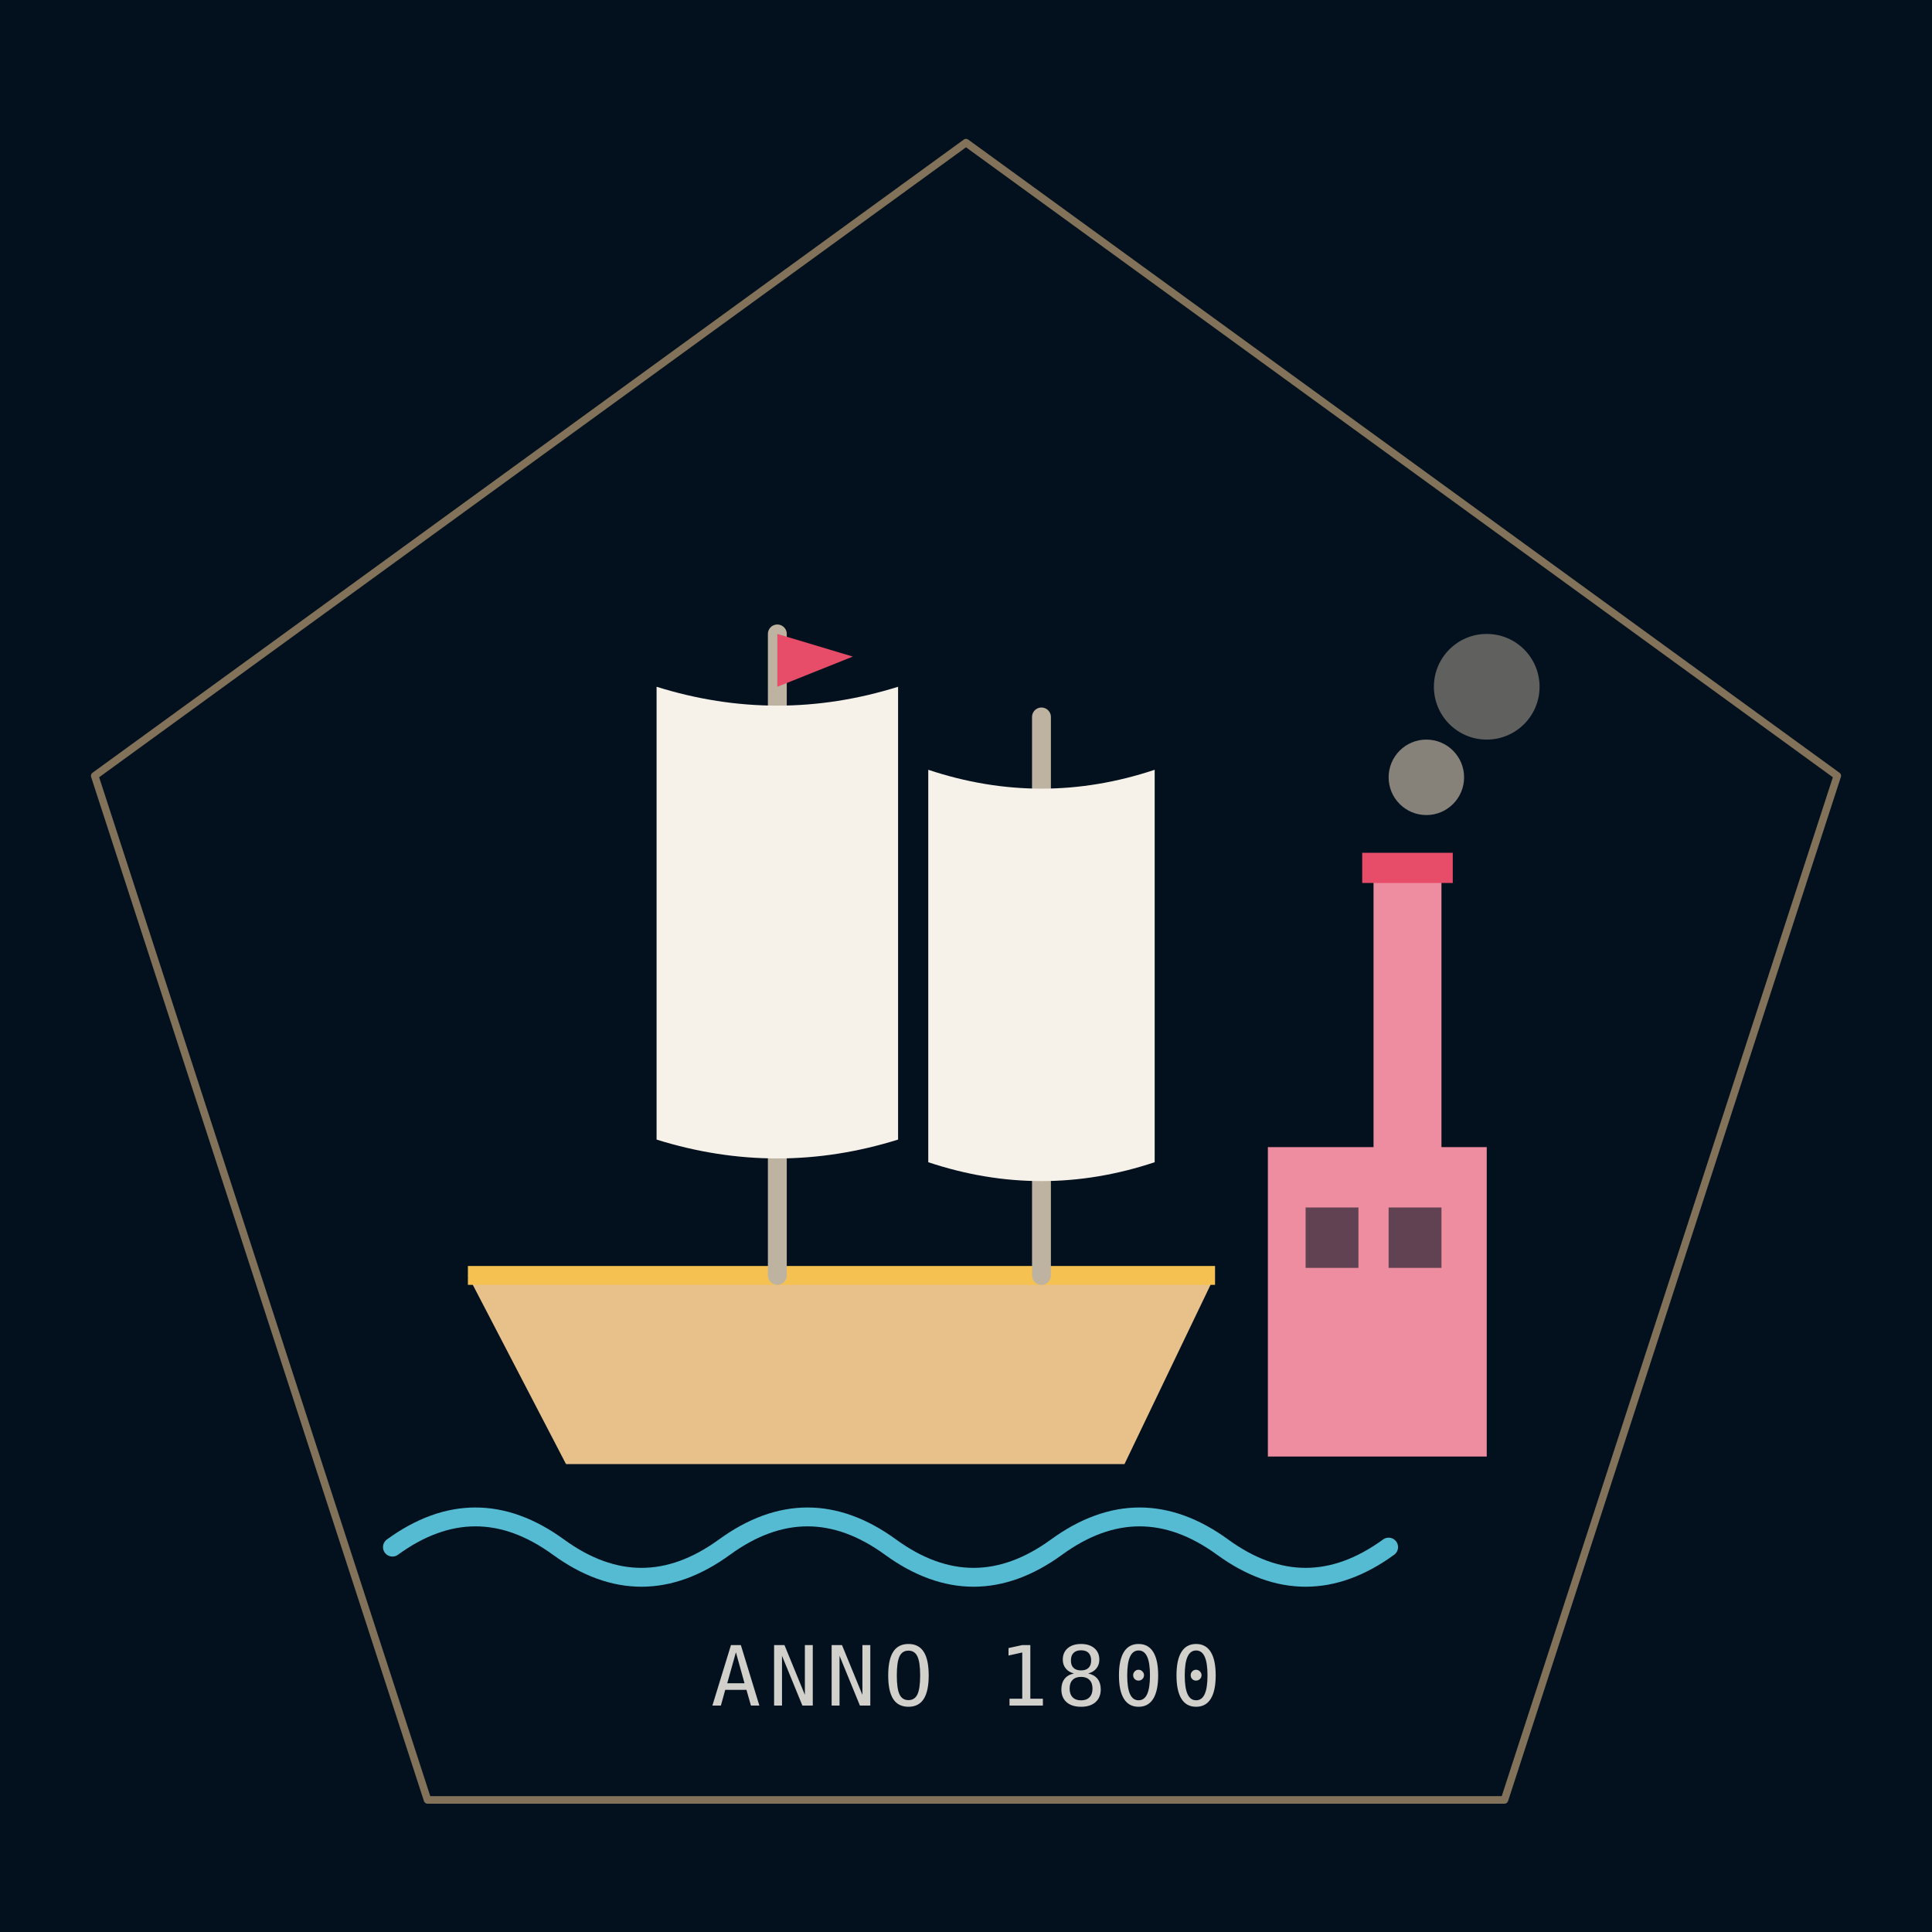
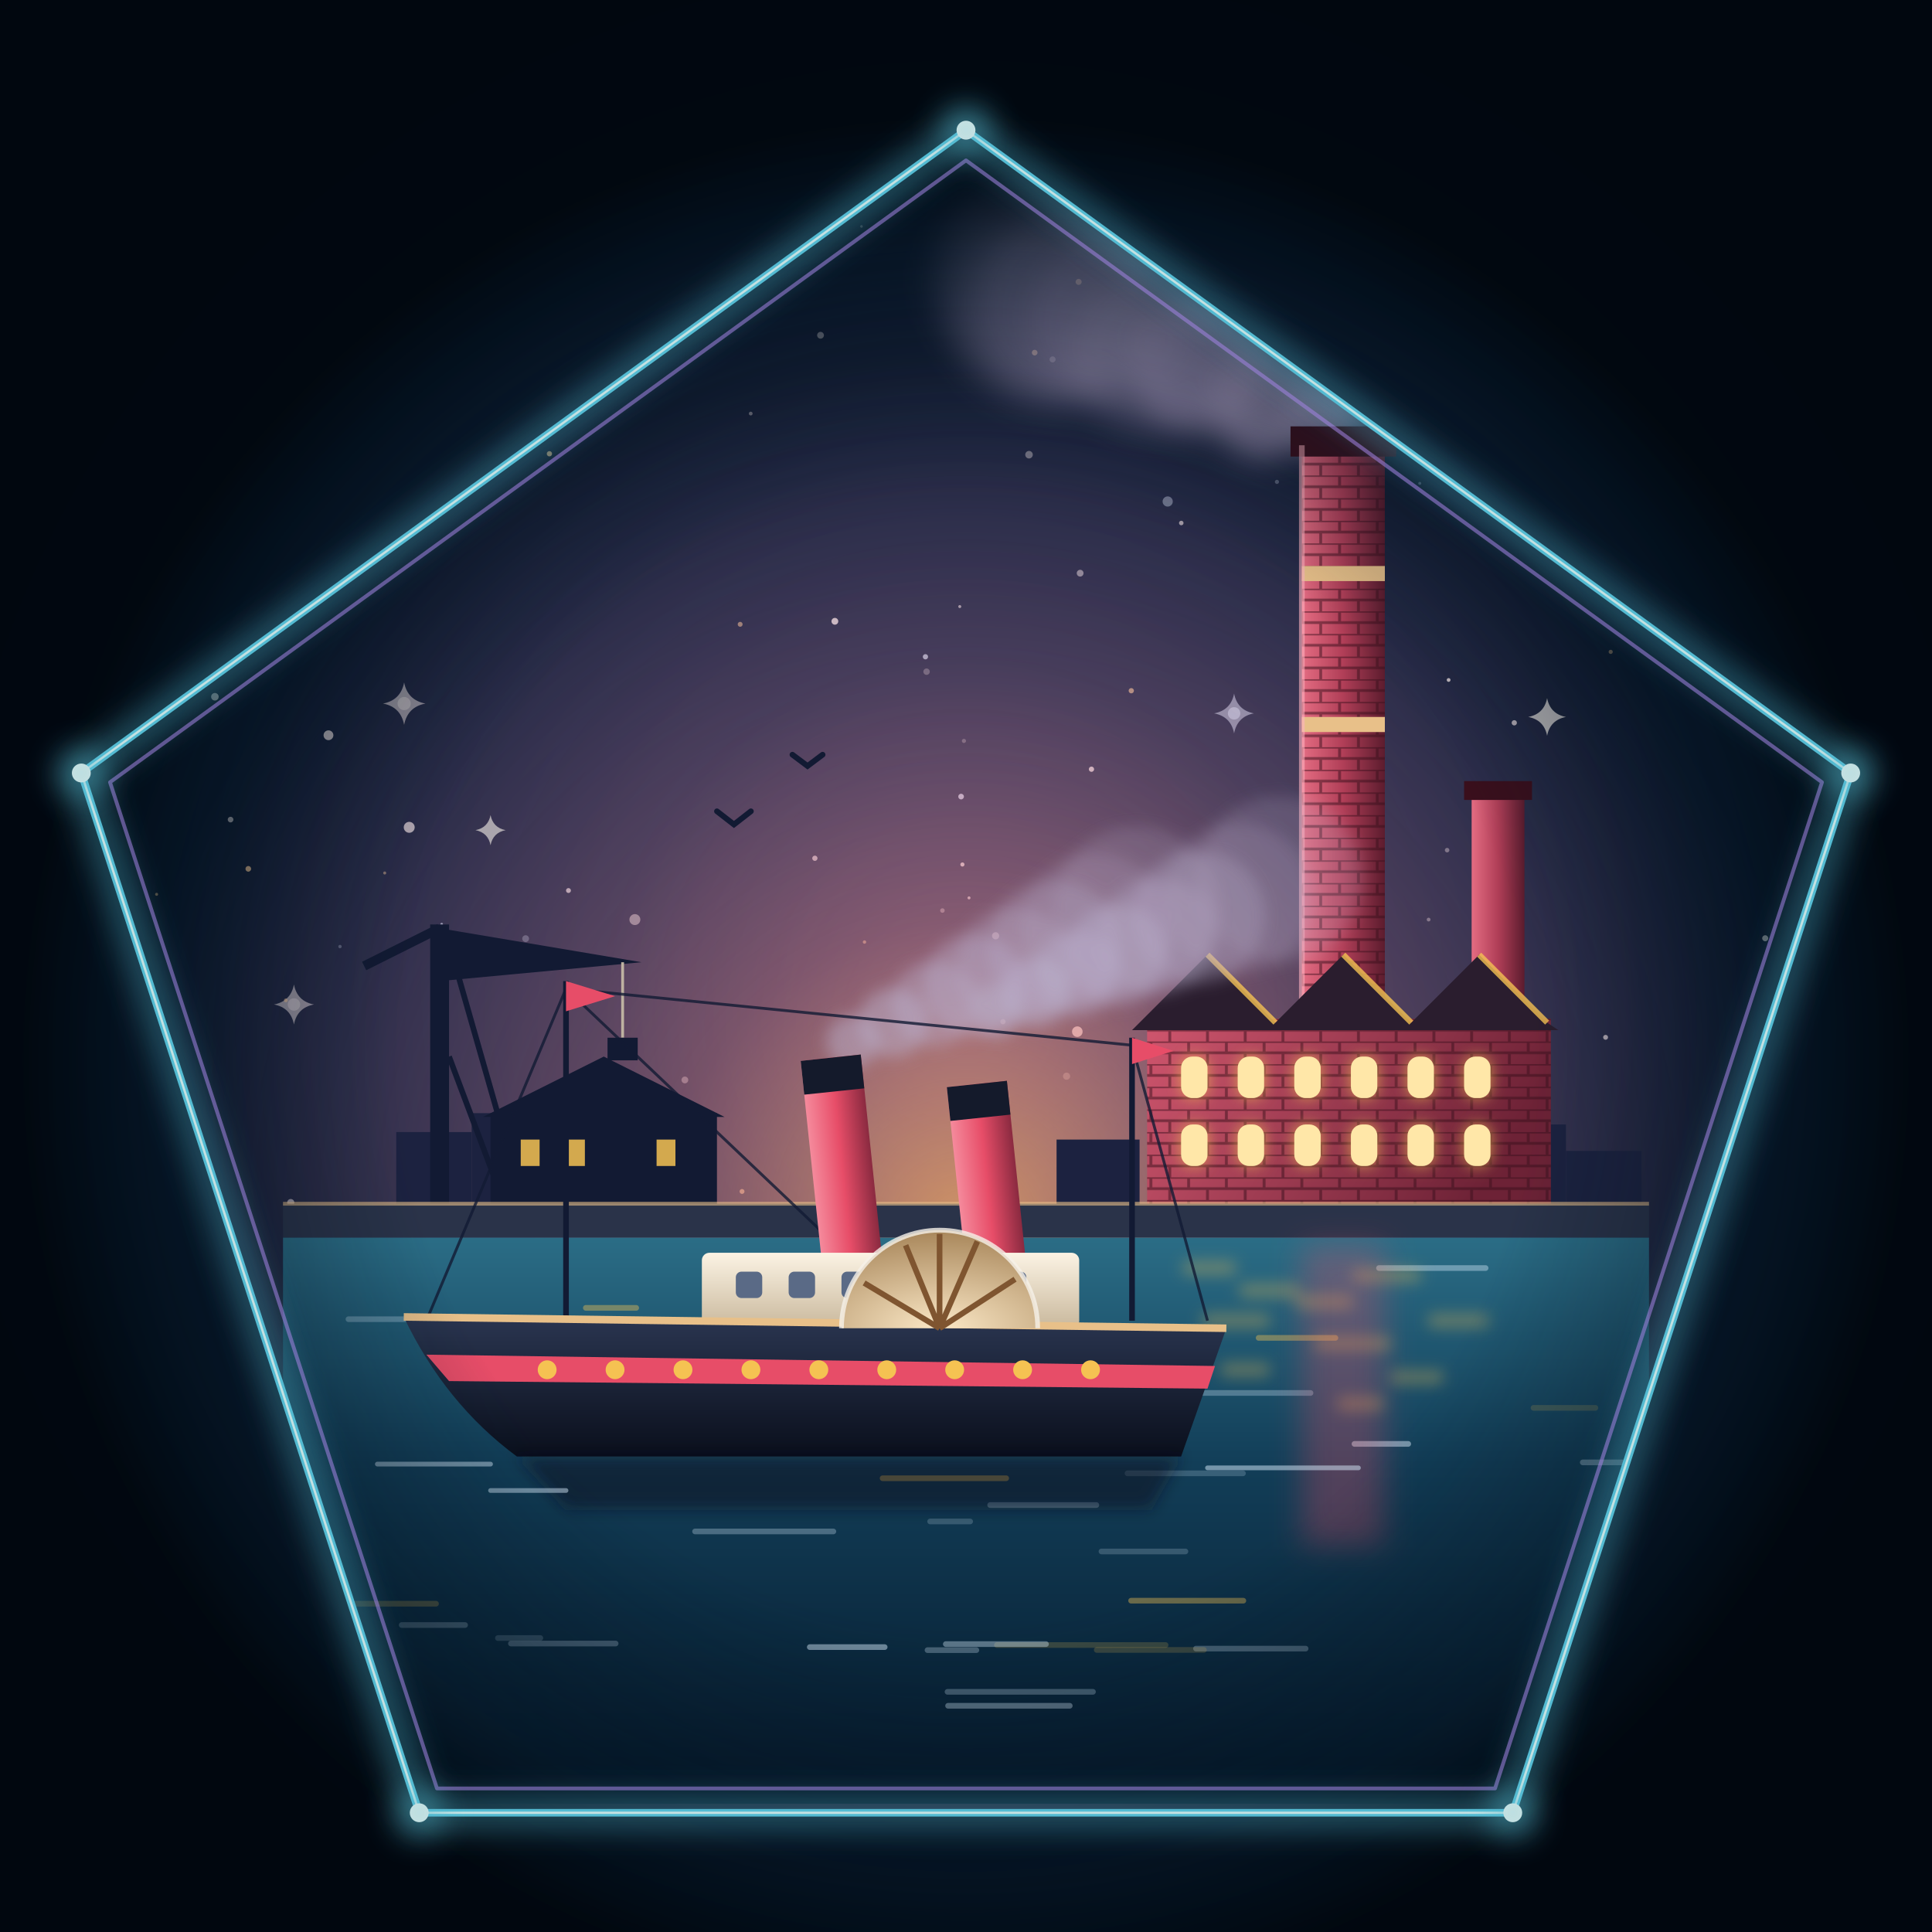
- <svg xmlns="http://www.w3.org/2000/svg" width="512" height="512" viewBox="0 0 512 512">
-   <rect width="512" height="512" fill="#03111e" />
-   <polygon points="256,37.8 486.9,205.6 398.7,477 113.3,477 25.1,205.6" fill="none" stroke="#e8c089" stroke-opacity="0.55" stroke-width="2" stroke-linejoin="round" />
-   <rect x="336" y="304" width="58" height="82" fill="#ee8d9f" />
-   <rect x="364" y="232" width="18" height="76" fill="#ee8d9f" />
-   <rect x="361" y="226" width="24" height="8" fill="#e74d68" />
-   <circle cx="378" cy="206" r="10" fill="#beb2a1" fill-opacity="0.7" />
-   <circle cx="394" cy="182" r="14" fill="#beb2a1" fill-opacity="0.5" />
-   <rect x="346" y="320" width="14" height="16" fill="#03111e" fill-opacity="0.6" />
-   <rect x="368" y="320" width="14" height="16" fill="#03111e" fill-opacity="0.6" />
-   <path d="M124 338 L322 338 L298 388 L150 388 Z" fill="#e8c089" />
-   <path d="M124 338 L322 338" stroke="#f5c252" stroke-width="5" />
-   <g stroke="#beb2a1" stroke-width="5" stroke-linecap="round">
-     <path d="M206 168 V338" />
-     <path d="M276 190 V338" />
+ <svg xmlns="http://www.w3.org/2000/svg" width="1024" height="1024" viewBox="0 0 1024 1024">
+   <defs>
+     <radialGradient id="bgG" gradientUnits="userSpaceOnUse" cx="512" cy="522" r="560" fx="512" fy="522">
+       <stop offset="0" stop-color="#10223f" stop-opacity="1" />
+       <stop offset="0.55" stop-color="#0b1a31" stop-opacity="1" />
+       <stop offset="1" stop-color="#03111e" stop-opacity="1" />
+     </radialGradient>
+     <radialGradient id="haloG" gradientUnits="userSpaceOnUse" cx="512" cy="542" r="430" fx="512" fy="542">
+       <stop offset="0" stop-color="#ee8d9f" stop-opacity="0.34" />
+       <stop offset="0.45" stop-color="#ee8d9f" stop-opacity="0.12" />
+       <stop offset="1" stop-color="#ee8d9f" stop-opacity="0" />
+     </radialGradient>
+     <radialGradient id="vigG" gradientUnits="userSpaceOnUse" cx="512" cy="562" r="500" fx="512" fy="562">
+       <stop offset="0.6" stop-color="#03111e" stop-opacity="0" />
+       <stop offset="0.86" stop-color="#03111e" stop-opacity="0.5" />
+       <stop offset="1" stop-color="#01070e" stop-opacity="0.92" />
+     </radialGradient>
+     <filter id="b2" x="-60%" y="-60%" width="220%" height="220%">
+       <feGaussianBlur stdDeviation="2" />
+     </filter>
+     <filter id="b4" x="-60%" y="-60%" width="220%" height="220%">
+       <feGaussianBlur stdDeviation="4" />
+     </filter>
+     <filter id="b8" x="-60%" y="-60%" width="220%" height="220%">
+       <feGaussianBlur stdDeviation="8" />
+     </filter>
+     <filter id="b16" x="-60%" y="-60%" width="220%" height="220%">
+       <feGaussianBlur stdDeviation="16" />
+     </filter>
+     <filter id="b30" x="-60%" y="-60%" width="220%" height="220%">
+       <feGaussianBlur stdDeviation="30" />
+     </filter>
+     <clipPath id="pent">
+       <polygon points="512,69 980.9,409.7 801.8,960.8 222.2,960.8 43.1,409.7" />
+     </clipPath>
+     <radialGradient id="anSky" gradientUnits="userSpaceOnUse" cx="512" cy="650" r="460" fx="512" fy="650">
+       <stop offset="0" stop-color="#ffb36b" stop-opacity="0.75" />
+       <stop offset="0.35" stop-color="#ee8d9f" stop-opacity="0.35" />
+       <stop offset="1" stop-color="#a383e3" stop-opacity="0" />
+     </radialGradient>
+     <linearGradient id="anBrick" x1="0" y1="0" x2="1" y2="0.3">
+       <stop offset="0" stop-color="#d0566e" stop-opacity="1" />
+       <stop offset="1" stop-color="#6d2236" stop-opacity="1" />
+     </linearGradient>
+     <linearGradient id="anChim" x1="0" y1="0" x2="1" y2="0">
+       <stop offset="0" stop-color="#e46c82" stop-opacity="1" />
+       <stop offset="0.5" stop-color="#b03e57" stop-opacity="1" />
+       <stop offset="1" stop-color="#5c1c2e" stop-opacity="1" />
+     </linearGradient>
+     <pattern id="anBricks" width="20" height="12" patternUnits="userSpaceOnUse">
+       <path d="M0 0 h20 M0 6 h20 M10 0 v6 M0 6 v6 M20 6 v6" stroke="#3a0f1c" stroke-width="1.5" opacity="0.5" />
+     </pattern>
+     <linearGradient id="anWater" x1="0" y1="0" x2="0" y2="1">
+       <stop offset="0" stop-color="#2b6d86" stop-opacity="1" />
+       <stop offset="0.4" stop-color="#123e58" stop-opacity="1" />
+       <stop offset="1" stop-color="#05182a" stop-opacity="1" />
+     </linearGradient>
+     <linearGradient id="anHull" x1="0" y1="0" x2="0" y2="1">
+       <stop offset="0" stop-color="#2a3550" stop-opacity="1" />
+       <stop offset="1" stop-color="#0a0f1c" stop-opacity="1" />
+     </linearGradient>
+     <linearGradient id="anCabin" x1="0" y1="0" x2="0" y2="1">
+       <stop offset="0" stop-color="#fbf3e4" stop-opacity="1" />
+       <stop offset="1" stop-color="#c9b89c" stop-opacity="1" />
+     </linearGradient>
+     <linearGradient id="anFunnel" x1="0" y1="0" x2="1" y2="0">
+       <stop offset="0" stop-color="#f58a9c" stop-opacity="1" />
+       <stop offset="0.5" stop-color="#e74d68" stop-opacity="1" />
+       <stop offset="1" stop-color="#8a2a40" stop-opacity="1" />
+     </linearGradient>
+     <radialGradient id="anPaddle" cx="0.5" cy="1" r="1" fx="0.5" fy="1">
+       <stop offset="0" stop-color="#fbe8c6" stop-opacity="1" />
+       <stop offset="1" stop-color="#a8865a" stop-opacity="1" />
+     </radialGradient>
+   </defs>
+   <rect width="1024" height="1024" fill="url(#bgG)" />
+   <circle cx="220.6" cy="871.8" r="1" fill="#d8ebfb" opacity="0.8" />
+   <circle cx="445.5" cy="638.3" r="1.4" fill="#f6f1e9" opacity="0.8" />
+   <circle cx="768.6" cy="684.1" r="0.8" fill="#d8ebfb" opacity="0.8" />
+   <circle cx="572.5" cy="303.8" r="1.8" fill="#f6f1e9" opacity="0.5" />
+   <circle cx="154.1" cy="637.4" r="1.9" fill="#f6f1e9" opacity="0.6" />
+   <circle cx="767" cy="450.6" r="1.2" fill="#f6f1e9" opacity="0.4" />
+   <circle cx="471.6" cy="808.5" r="1.2" fill="#f6f1e9" opacity="0.4" />
+   <circle cx="461.7" cy="726" r="0.9" fill="#f6f1e9" opacity="0.5" />
+   <circle cx="203.9" cy="462.7" r="0.8" fill="#e8c089" opacity="0.5" />
+   <circle cx="434.9" cy="177.7" r="1.8" fill="#f6f1e9" opacity="0.4" />
+   <circle cx="397.9" cy="219.2" r="1" fill="#f6f1e9" opacity="0.4" />
+   <circle cx="811" cy="734" r="1.4" fill="#e8c089" opacity="0.4" />
+   <circle cx="113.9" cy="369.3" r="2" fill="#f6f1e9" opacity="0.8" />
+   <circle cx="380.7" cy="897.1" r="1.8" fill="#f6f1e9" opacity="0.3" />
+   <circle cx="122.2" cy="434.4" r="1.5" fill="#f6f1e9" opacity="0.6" />
+   <circle cx="234.1" cy="489.8" r="0.7" fill="#d8ebfb" opacity="0.6" />
+   <circle cx="363" cy="572.4" r="1.8" fill="#f6f1e9" opacity="0.4" />
+   <circle cx="246.4" cy="868.9" r="0.9" fill="#e8c089" opacity="0.6" />
+   <circle cx="490.5" cy="348.1" r="1.4" fill="#d8ebfb" opacity="0.7" />
+   <circle cx="353.9" cy="664.1" r="1.9" fill="#f6f1e9" opacity="0.7" />
+   <circle cx="784.3" cy="497" r="1.9" fill="#f6f1e9" opacity="0.7" />
+   <circle cx="619.7" cy="862.8" r="1.5" fill="#f6f1e9" opacity="0.5" />
+   <circle cx="458.2" cy="499.3" r="0.9" fill="#e8c089" opacity="0.6" />
+   <circle cx="524.8" cy="647" r="0.7" fill="#f6f1e9" opacity="0.3" />
+   <circle cx="393.3" cy="631.5" r="1.3" fill="#e8c089" opacity="0.7" />
+   <circle cx="431.9" cy="454.9" r="1.4" fill="#f6f1e9" opacity="0.7" />
+   <circle cx="722" cy="757.3" r="1.3" fill="#d8ebfb" opacity="0.7" />
+   <circle cx="784.8" cy="539" r="0.8" fill="#e8c089" opacity="0.3" />
+   <circle cx="935.6" cy="497.3" r="1.6" fill="#f6f1e9" opacity="0.7" />
+   <circle cx="216.9" cy="438.5" r="2.9" fill="#f6f1e9" opacity="0.7" />
+   <circle cx="692.7" cy="702.5" r="1.6" fill="#e8c089" opacity="0.3" />
+   <circle cx="499.5" cy="482.6" r="1.2" fill="#f6f1e9" opacity="0.4" />
+   <circle cx="495.7" cy="808.5" r="1.6" fill="#e8c089" opacity="0.5" />
+   <circle cx="508.7" cy="321.5" r="0.8" fill="#f6f1e9" opacity="0.6" />
+   <circle cx="698.7" cy="420.3" r="0.7" fill="#f6f1e9" opacity="0.6" />
+   <circle cx="309.5" cy="598" r="1.2" fill="#e8c089" opacity="0.5" />
+   <circle cx="456.6" cy="120" r="0.7" fill="#f6f1e9" opacity="0.4" />
+   <circle cx="335.6" cy="910.5" r="1.7" fill="#e8c089" opacity="0.4" />
+   <circle cx="510.1" cy="458.2" r="1.1" fill="#f6f1e9" opacity="0.8" />
+   <circle cx="557.9" cy="190.5" r="1.6" fill="#f6f1e9" opacity="0.4" />
+   <circle cx="291.2" cy="240.5" r="1.4" fill="#e8c089" opacity="0.8" />
+   <circle cx="509.8" cy="791.4" r="1.9" fill="#f6f1e9" opacity="0.4" />
+   <circle cx="716" cy="906.8" r="1.2" fill="#d8ebfb" opacity="0.5" />
+   <circle cx="301.3" cy="472" r="1.3" fill="#f6f1e9" opacity="0.7" />
+   <circle cx="524.7" cy="617.2" r="1.6" fill="#e8c089" opacity="0.4" />
+   <circle cx="628.3" cy="622.8" r="1.1" fill="#f6f1e9" opacity="0.6" />
+   <circle cx="155.8" cy="532.4" r="3.3" fill="#f6f1e9" opacity="0.3" />
+   <path d="M155.8 521.8 Q157.5 530.7 166.4 532.4 Q157.5 534.1 155.8 543 Q154.1 534.1 145.2 532.4 Q154.1 530.7 155.8 521.8Z" fill="#f6f1e9" opacity="0.55" />
+   <circle cx="282.1" cy="794.2" r="1.3" fill="#d8ebfb" opacity="0.7" />
+   <circle cx="336.5" cy="487.4" r="2.9" fill="#f6f1e9" opacity="0.5" />
+   <circle cx="571.7" cy="149.4" r="1.6" fill="#e8c089" opacity="0.8" />
+   <circle cx="699.1" cy="725.2" r="1.3" fill="#f6f1e9" opacity="0.4" />
+   <circle cx="767.8" cy="360.4" r="1" fill="#f6f1e9" opacity="0.8" />
+   <circle cx="255.9" cy="856.5" r="1.4" fill="#f6f1e9" opacity="0.8" />
+   <circle cx="545.4" cy="241" r="2" fill="#f6f1e9" opacity="0.4" />
+   <circle cx="802.6" cy="383.1" r="1.4" fill="#f6f1e9" opacity="0.7" />
+   <circle cx="442.5" cy="329.3" r="1.8" fill="#f6f1e9" opacity="0.8" />
+   <circle cx="585" cy="850.9" r="1.2" fill="#e8c089" opacity="0.6" />
+   <circle cx="392.3" cy="330.9" r="1.3" fill="#e8c089" opacity="0.6" />
+   <circle cx="548.4" cy="186.9" r="1.5" fill="#e8c089" opacity="0.8" />
+   <circle cx="754.7" cy="925.8" r="0.8" fill="#f6f1e9" opacity="0.6" />
+   <circle cx="154.8" cy="692.3" r="1.6" fill="#d8ebfb" opacity="0.3" />
+   <circle cx="644.2" cy="813.2" r="0.7" fill="#e8c089" opacity="0.3" />
+   <circle cx="531.6" cy="541.5" r="1.4" fill="#f6f1e9" opacity="0.5" />
+   <circle cx="671.3" cy="634.6" r="0.7" fill="#e8c089" opacity="0.7" />
+   <circle cx="780" cy="601.3" r="1" fill="#f6f1e9" opacity="0.7" />
+   <circle cx="365.2" cy="803.4" r="0.8" fill="#f6f1e9" opacity="0.4" />
+   <circle cx="214.2" cy="372.9" r="3.5" fill="#f6f1e9" opacity="0.3" />
+   <path d="M214.2 361.7 Q216 371.1 225.5 372.9 Q216 374.7 214.2 384.2 Q212.4 374.7 203 372.9 Q212.4 371.1 214.2 361.7Z" fill="#f6f1e9" opacity="0.55" />
+   <circle cx="599.6" cy="366.1" r="1.4" fill="#e8c089" opacity="0.7" />
+   <circle cx="571" cy="546.8" r="2.8" fill="#f6f1e9" opacity="0.8" />
+   <circle cx="578.5" cy="407.7" r="1.4" fill="#f6f1e9" opacity="0.8" />
+   <circle cx="803.1" cy="762.5" r="1.2" fill="#f6f1e9" opacity="0.6" />
+   <circle cx="491.1" cy="356" r="1.7" fill="#f6f1e9" opacity="0.3" />
+   <circle cx="278.6" cy="497.5" r="1.8" fill="#d8ebfb" opacity="0.3" />
+   <circle cx="654.1" cy="378.1" r="3.3" fill="#d8ebfb" opacity="0.5" />
+   <path d="M654.1 367.6 Q655.8 376.4 664.6 378.1 Q655.8 379.8 654.1 388.7 Q652.4 379.8 643.5 378.1 Q652.4 376.4 654.1 367.6Z" fill="#d8ebfb" opacity="0.55" />
+   <circle cx="853.7" cy="345.5" r="1.1" fill="#e8c089" opacity="0.5" />
+   <circle cx="650.4" cy="674.2" r="1" fill="#d8ebfb" opacity="0.8" />
+   <circle cx="259.2" cy="846.2" r="1" fill="#e8c089" opacity="0.7" />
+   <circle cx="851" cy="549.8" r="1.3" fill="#f6f1e9" opacity="0.7" />
+   <circle cx="386.2" cy="797.9" r="3.3" fill="#e8c089" opacity="0.3" />
+   <path d="M386.2 787.4 Q387.9 796.2 396.7 797.9 Q387.9 799.6 386.2 808.4 Q384.5 799.6 375.7 797.9 Q384.5 796.2 386.2 787.4Z" fill="#e8c089" opacity="0.55" />
+   <circle cx="151.5" cy="530.2" r="1" fill="#e8c089" opacity="0.6" />
+   <circle cx="509.4" cy="422.2" r="1.5" fill="#d8ebfb" opacity="0.8" />
+   <circle cx="757.2" cy="487.4" r="1" fill="#f6f1e9" opacity="0.4" />
+   <circle cx="299" cy="639" r="1.7" fill="#f6f1e9" opacity="0.6" />
+   <circle cx="267.1" cy="705.8" r="3.2" fill="#f6f1e9" opacity="0.8" />
+   <path d="M267.1 695.7 Q268.7 704.2 277.2 705.8 Q268.7 707.4 267.1 715.9 Q265.5 707.4 257 705.8 Q265.5 704.2 267.1 695.7Z" fill="#f6f1e9" opacity="0.55" />
+   <circle cx="453.9" cy="601.8" r="1" fill="#f6f1e9" opacity="0.3" />
+   <circle cx="513.6" cy="475.9" r="0.8" fill="#f6f1e9" opacity="0.7" />
+   <circle cx="752.5" cy="256.2" r="0.8" fill="#d8ebfb" opacity="0.3" />
+   <circle cx="604.3" cy="876.4" r="0.8" fill="#e8c089" opacity="0.6" />
+   <circle cx="432.1" cy="877.9" r="1.6" fill="#d8ebfb" opacity="0.4" />
+   <circle cx="676.8" cy="255.4" r="1.1" fill="#d8ebfb" opacity="0.3" />
+   <circle cx="374" cy="597.1" r="1" fill="#f6f1e9" opacity="0.4" />
+   <circle cx="779.7" cy="534.3" r="1.1" fill="#e8c089" opacity="0.5" />
+   <circle cx="495.3" cy="696" r="0.8" fill="#f6f1e9" opacity="0.5" />
+   <circle cx="83" cy="474" r="0.8" fill="#e8c089" opacity="0.7" />
+   <circle cx="369.4" cy="779.1" r="1.7" fill="#e8c089" opacity="0.7" />
+   <circle cx="801.2" cy="781" r="3" fill="#f6f1e9" opacity="0.4" />
+   <path d="M801.2 771.2 Q802.8 779.4 811 781 Q802.8 782.5 801.2 790.7 Q799.7 782.5 791.5 781 Q799.7 779.4 801.2 771.2Z" fill="#f6f1e9" opacity="0.55" />
+   <circle cx="468.7" cy="947" r="1.5" fill="#d8ebfb" opacity="0.5" />
+   <circle cx="324.6" cy="746.4" r="1" fill="#f6f1e9" opacity="0.4" />
+   <circle cx="510.9" cy="392.7" r="1.1" fill="#f6f1e9" opacity="0.3" />
+   <circle cx="565.3" cy="570.4" r="1.9" fill="#f6f1e9" opacity="0.3" />
+   <circle cx="444.1" cy="659.5" r="1.9" fill="#d8ebfb" opacity="0.8" />
+   <circle cx="159.7" cy="676.4" r="0.8" fill="#d8ebfb" opacity="0.4" />
+   <circle cx="180.2" cy="501.7" r="0.9" fill="#d8ebfb" opacity="0.3" />
+   <circle cx="527.7" cy="496" r="1.9" fill="#f6f1e9" opacity="0.5" />
+   <circle cx="131.6" cy="460.5" r="1.5" fill="#e8c089" opacity="0.8" />
+   <circle cx="174.1" cy="389.7" r="2.6" fill="#f6f1e9" opacity="0.7" />
+   <circle cx="810.1" cy="615.4" r="1.3" fill="#e8c089" opacity="0.5" />
+   <circle cx="618.9" cy="265.8" r="2.7" fill="#d8ebfb" opacity="0.4" />
+   <circle cx="468.2" cy="708.7" r="1.9" fill="#f6f1e9" opacity="0.7" />
+   <circle cx="626.1" cy="277.2" r="1.2" fill="#f6f1e9" opacity="0.6" />
+   <rect width="1024" height="1024" fill="url(#haloG)" />
+   <g clip-path="url(#pent)">
+     <rect width="1024" height="1024" fill="url(#anSky)" />
+     <g fill="#a99cbf" filter="url(#b8)">
+       <circle cx="710.5" cy="218.7" r="18" opacity="0.6" />
+       <circle cx="698.9" cy="218.8" r="22" opacity="0.5" />
+       <circle cx="670.3" cy="217.2" r="26" opacity="0.5" />
+       <circle cx="668.7" cy="209.5" r="30" opacity="0.4" />
+       <circle cx="635.1" cy="192.9" r="34" opacity="0.4" />
+       <circle cx="635.2" cy="192.3" r="38" opacity="0.4" />
+       <circle cx="609.9" cy="187" r="42" opacity="0.3" />
+       <circle cx="591.4" cy="169.9" r="46" opacity="0.3" />
+       <circle cx="568.6" cy="163.2" r="50" opacity="0.3" />
+       <circle cx="557.3" cy="163.1" r="54" opacity="0.2" />
+       <circle cx="551.5" cy="148.9" r="58" opacity="0.2" />
+     </g>
+     <g fill="#1c2240">
+       <rect x="210" y="600" width="40" height="40" />
+       <rect x="250" y="590" width="30" height="50" />
+       <rect x="560" y="604" width="44" height="36" />
+       <rect x="800" y="596" width="30" height="44" />
+       <rect x="830" y="610" width="40" height="30" />
+     </g>
+     <g fill="#121a33">
+       <path d="M228 640 v-150 h10 v150 z" />
+       <path d="M233 492 L340 510 L233 520 z" />
+       <path d="M233 492 l-40 20" stroke="#121a33" stroke-width="5" />
+       <path d="M238 500 l40 140 M238 560 l30 80" stroke="#121a33" stroke-width="3" />
+       <path d="M330 510 v40" stroke="#beb2a1" stroke-width="1.5" />
+       <rect x="322" y="550" width="16" height="12" fill="#121a33" />
+       <rect x="260" y="590" width="120" height="50" />
+       <polygon points="256,592 320,560 384,592" />
+     </g>
+     <g fill="#f5c252" opacity="0.85">
+       <rect x="276" y="604" width="10" height="14" />
+       <rect x="300" y="604" width="10" height="14" />
+       <rect x="348" y="604" width="10" height="14" />
+     </g>
+     <rect x="690" y="236" width="44" height="300" fill="url(#anChim)" />
+     <rect x="690" y="236" width="44" height="300" fill="url(#anBricks)" />
+     <rect x="684" y="226" width="56" height="16" fill="#3a0f1c" />
+     <rect x="690" y="300" width="44" height="8" fill="#e8c089" />
+     <rect x="690" y="380" width="44" height="8" fill="#e8c089" />
+     <path d="M690 236 v300" stroke="#ffb3c0" stroke-width="3" opacity="0.6" />
+     <rect x="780" y="420" width="28" height="140" fill="url(#anChim)" />
+     <rect x="776" y="414" width="36" height="10" fill="#3a0f1c" />
+     <rect x="608" y="540" width="214" height="104" fill="url(#anBrick)" />
+     <rect x="608" y="540" width="214" height="104" fill="url(#anBricks)" />
+     <polygon points="604,542 640,506 676,542 712,506 748,542 784,506 820,542 826,546 600,546" fill="#2a1d2e" />
+     <path d="M640 506 L676 542 M712 506 L748 542 M784 506 L820 542" stroke="#f5c252" stroke-width="3" opacity="0.8" />
+     <g fill="#f5c252" opacity="0.7" filter="url(#b4)">
+       <rect x="626" y="560" width="14" height="22" rx="6" />
+       <rect x="656" y="560" width="14" height="22" rx="6" />
+       <rect x="686" y="560" width="14" height="22" rx="6" />
+       <rect x="716" y="560" width="14" height="22" rx="6" />
+       <rect x="746" y="560" width="14" height="22" rx="6" />
+       <rect x="776" y="560" width="14" height="22" rx="6" />
+       <rect x="626" y="596" width="14" height="22" rx="6" />
+       <rect x="656" y="596" width="14" height="22" rx="6" />
+       <rect x="686" y="596" width="14" height="22" rx="6" />
+       <rect x="716" y="596" width="14" height="22" rx="6" />
+       <rect x="746" y="596" width="14" height="22" rx="6" />
+       <rect x="776" y="596" width="14" height="22" rx="6" />
+     </g>
+     <g fill="#ffe7a8">
+       <rect x="626" y="560" width="14" height="22" rx="6" />
+       <rect x="656" y="560" width="14" height="22" rx="6" />
+       <rect x="686" y="560" width="14" height="22" rx="6" />
+       <rect x="716" y="560" width="14" height="22" rx="6" />
+       <rect x="746" y="560" width="14" height="22" rx="6" />
+       <rect x="776" y="560" width="14" height="22" rx="6" />
+       <rect x="626" y="596" width="14" height="22" rx="6" />
+       <rect x="656" y="596" width="14" height="22" rx="6" />
+       <rect x="686" y="596" width="14" height="22" rx="6" />
+       <rect x="716" y="596" width="14" height="22" rx="6" />
+       <rect x="746" y="596" width="14" height="22" rx="6" />
+       <rect x="776" y="596" width="14" height="22" rx="6" />
+     </g>
+     <rect x="150" y="638" width="724" height="18" fill="#2a3349" />
+     <path d="M150 638 h724" stroke="#e8c089" stroke-width="2" opacity="0.6" />
+     <rect x="150" y="656" width="724" height="300" fill="url(#anWater)" />
+     <g stroke-width="3" stroke-linecap="round">
+       <path d="M334.6 742.1 h29.5" stroke="#f5c252" opacity="0.2" />
+       <path d="M730.9 672.1 h56.5" stroke="#d8ebfb" opacity="0.4" />
+       <path d="M341.3 745.9 h61.9" stroke="#f5c252" opacity="0.4" />
+       <path d="M597.6 780.9 h61.2" stroke="#d8ebfb" opacity="0.2" />
+       <path d="M553 746.4 h20.5" stroke="#d8ebfb" opacity="0.2" />
+       <path d="M502.2 896.7 h77.1" stroke="#d8ebfb" opacity="0.3" />
+       <path d="M615.3 738.3 h79.3" stroke="#d8ebfb" opacity="0.3" />
+       <path d="M368.4 811.7 h73.3" stroke="#d8ebfb" opacity="0.3" />
+       <path d="M492.3 754.5 h64.2" stroke="#d8ebfb" opacity="0.4" />
+       <path d="M524.8 797.7 h56.3" stroke="#d8ebfb" opacity="0.3" />
+       <path d="M583.8 822.3 h44.5" stroke="#d8ebfb" opacity="0.2" />
+       <path d="M184.7 699.2 h48.4" stroke="#d8ebfb" opacity="0.3" />
+       <path d="M378 731 h63.4" stroke="#f5c252" opacity="0.3" />
+       <path d="M633.9 873.8 h58.1" stroke="#d8ebfb" opacity="0.3" />
+       <path d="M528.4 871.9 h89.4" stroke="#f5c252" opacity="0.2" />
+       <path d="M263.9 868.2 h22.5" stroke="#d8ebfb" opacity="0.2" />
+       <path d="M491.6 874.6 h25.9" stroke="#d8ebfb" opacity="0.3" />
+       <path d="M310.5 693.2 h26.7" stroke="#f5c252" opacity="0.4" />
+       <path d="M270.8 871.1 h55.5" stroke="#d8ebfb" opacity="0.3" />
+       <path d="M581.3 874.5 h56.8" stroke="#f5c252" opacity="0.2" />
+       <path d="M294.6 728.9 h52.7" stroke="#d8ebfb" opacity="0.4" />
+       <path d="M212.9 861.3 h33.6" stroke="#d8ebfb" opacity="0.3" />
+       <path d="M493 806.4 h21.2" stroke="#d8ebfb" opacity="0.2" />
+       <path d="M717.9 765.3 h28.5" stroke="#d8ebfb" opacity="0.5" />
+       <path d="M429.2 873 h39.7" stroke="#d8ebfb" opacity="0.5" />
+       <path d="M171.2 850 h59.9" stroke="#f5c252" opacity="0.3" />
+       <path d="M502.5 904.1 h64.5" stroke="#d8ebfb" opacity="0.4" />
+       <path d="M838.9 775.1 h89.2" stroke="#d8ebfb" opacity="0.4" />
+       <path d="M459.8 743.9 h54.1" stroke="#d8ebfb" opacity="0.5" />
+       <path d="M599.5 848.4 h59.5" stroke="#f5c252" opacity="0.4" />
+       <path d="M667.1 709.1 h40.7" stroke="#f5c252" opacity="0.4" />
+       <path d="M501.3 871.4 h53.1" stroke="#d8ebfb" opacity="0.4" />
+       <path d="M467.8 783.5 h65.5" stroke="#f5c252" opacity="0.5" />
+       <path d="M812.8 746.2 h32.8" stroke="#f5c252" opacity="0.2" />
+     </g>
+     <g stroke="#f5c252" stroke-width="7" opacity="0.35" stroke-linecap="round" filter="url(#b4)">
+       <path d="M630 672 h22 M660 684 h26 M640 700 h30 M690 690 h24 M700 712 h34 M650 726 h20 M720 676 h30 M760 700 h26 M740 730 h22 M712 744 h18" />
+     </g>
+     <g fill="#e74d68" opacity="0.3" filter="url(#b8)">
+       <rect x="690" y="660" width="44" height="160" />
+     </g>
+     <g fill="#b9b0cc" filter="url(#b4)">
+       <circle cx="452" cy="552" r="14" opacity="0.5" />
+       <circle cx="473.4" cy="542" r="18.3" opacity="0.5" />
+       <circle cx="494.9" cy="532" r="22.6" opacity="0.4" />
+       <circle cx="516.3" cy="522" r="26.9" opacity="0.4" />
+       <circle cx="537.7" cy="512" r="31.1" opacity="0.3" />
+       <circle cx="559.1" cy="502" r="35.4" opacity="0.3" />
+       <circle cx="580.6" cy="492" r="39.7" opacity="0.2" />
+       <circle cx="602" cy="482" r="44" opacity="0.2" />
+       <circle cx="528" cy="536" r="14" opacity="0.5" />
+       <circle cx="549.4" cy="526" r="18.3" opacity="0.5" />
+       <circle cx="570.9" cy="516" r="22.6" opacity="0.4" />
+       <circle cx="592.3" cy="506" r="26.9" opacity="0.4" />
+       <circle cx="613.7" cy="496" r="31.1" opacity="0.3" />
+       <circle cx="635.1" cy="486" r="35.4" opacity="0.3" />
+       <circle cx="656.6" cy="476" r="39.7" opacity="0.2" />
+       <circle cx="678" cy="466" r="44" opacity="0.2" />
+     </g>
+     <g stroke="#121a33" stroke-width="3" fill="none">
+       <path d="M300 700 V520 M600 700 V550" />
+       <path d="M226 700 L300 524 L460 676 M300 524 L600 554 L640 700" stroke-width="1.5" opacity="0.8" />
+     </g>
+     <path d="M300 520 l26 8 l-26 8z M600 550 l22 7 l-22 7z" fill="#e74d68" />
+     <rect x="436" y="560" width="32" height="112" fill="url(#anFunnel)" transform="rotate(-6 452 672)" />
+     <rect x="436" y="560" width="32" height="18" fill="#141a2b" transform="rotate(-6 452 672)" />
+     <rect x="512" y="574" width="32" height="98" fill="url(#anFunnel)" transform="rotate(-6 528 672)" />
+     <rect x="512" y="574" width="32" height="18" fill="#141a2b" transform="rotate(-6 528 672)" />
+     <rect x="372" y="664" width="200" height="40" rx="4" fill="url(#anCabin)" />
+     <g fill="#5a6a86">
+       <rect x="390" y="674" width="14" height="14" rx="3" />
+       <rect x="418" y="674" width="14" height="14" rx="3" />
+       <rect x="446" y="674" width="14" height="14" rx="3" />
+       <rect x="474" y="674" width="14" height="14" rx="3" />
+       <rect x="502" y="674" width="14" height="14" rx="3" />
+       <rect x="530" y="674" width="14" height="14" rx="3" />
+     </g>
+     <path d="M214 698 L650 704 L626 772 L274 772 Q236 744 214 698 Z" fill="url(#anHull)" />
+     <path d="M226 718 L644 724 L640 736 L238 732 Z" fill="#e74d68" />
+     <path d="M214 698 L650 704" stroke="#e8c089" stroke-width="4" />
+     <g fill="#f5c252">
+       <circle cx="290" cy="726" r="5" />
+       <circle cx="326" cy="726" r="5" />
+       <circle cx="362" cy="726" r="5" />
+       <circle cx="398" cy="726" r="5" />
+       <circle cx="434" cy="726" r="5" />
+       <circle cx="470" cy="726" r="5" />
+       <circle cx="506" cy="726" r="5" />
+       <circle cx="542" cy="726" r="5" />
+       <circle cx="578" cy="726" r="5" />
+     </g>
+     <path d="M446 704 a52 52 0 0 1 104 0 z" fill="url(#anPaddle)" />
+     <path d="M498 704 l-40 -24 M498 704 l-18 -44 M498 704 l0 -50 M498 704 l20 -46 M498 704 l40 -26" stroke="#7f5530" stroke-width="3" />
+     <path d="M446 704 a52 52 0 0 1 104 0" stroke="#f6f1e9" stroke-width="2.5" fill="none" opacity="0.8" />
+     <path d="M274 772 L626 772 L610 800 L300 800 Z" fill="#0a0f1c" opacity="0.5" filter="url(#b4)" />
+     <g stroke="#d8ebfb" stroke-width="2.5" opacity="0.5" stroke-linecap="round">
+       <path d="M200 776 h60 M640 778 h80 M260 790 h40" />
+     </g>
+     <g stroke="#121a33" stroke-width="3" fill="none" stroke-linecap="round">
+       <path d="M380 430 l9 7 l9 -7" />
+       <path d="M420 400 l8 6 l8 -6" />
+     </g>
+     <path d="M820 370 Q821.6 378.4 830 380 Q821.6 381.6 820 390 Q818.4 381.6 810 380 Q818.4 378.4 820 370Z" fill="#f6f1e9" opacity="0.7" />
+     <path d="M260 432 Q261.3 438.7 268 440 Q261.3 441.3 260 448 Q258.7 441.3 252 440 Q258.7 438.7 260 432Z" fill="#f6f1e9" opacity="0.6" />
  </g>
-   <path d="M174 182 Q206 192 238 182 L238 302 Q206 312 174 302 Z" fill="#f6f1e9" />
-   <path d="M246 204 Q276 214 306 204 L306 308 Q276 318 246 308 Z" fill="#f6f1e9" />
-   <path d="M206 168 L226 174 L206 182 Z" fill="#e74d68" />
-   <path d="M104 410 q22 -16 44 0 t44 0 t44 0 t44 0 t44 0 t44 0" fill="none" stroke="#54bbd2" stroke-width="5" stroke-linecap="round" />
-   <text x="256" y="452" text-anchor="middle" font-family="'Fira Code', ui-monospace, monospace" font-size="22" letter-spacing="2" fill="#f6f1e9" fill-opacity="0.85">ANNO 1800</text>
+   <rect width="1024" height="1024" fill="url(#vigG)" />
+   <polygon points="512,69 980.9,409.7 801.8,960.8 222.2,960.8 43.1,409.7" fill="none" stroke="#54bbd2" stroke-width="16" stroke-opacity="0.4" stroke-linejoin="round" filter="url(#b8)" />
+   <polygon points="512,69 980.9,409.7 801.8,960.8 222.2,960.8 43.1,409.7" fill="none" stroke="#54bbd2" stroke-width="4" stroke-linejoin="round" />
+   <polygon points="512,69 980.9,409.7 801.8,960.8 222.2,960.8 43.1,409.7" fill="none" stroke="#f6f1e9" stroke-width="1.2" stroke-opacity="0.7" stroke-linejoin="round" />
+   <polygon points="512,85 965.7,414.6 792.4,947.9 231.6,947.9 58.3,414.6" fill="none" stroke="#a383e3" stroke-width="2" stroke-opacity="0.55" stroke-linejoin="round" />
+   <circle cx="512" cy="69" r="5" fill="#f6f1e9" />
+   <circle cx="512" cy="69" r="13" fill="#54bbd2" opacity="0.45" filter="url(#b8)" />
+   <circle cx="980.9" cy="409.7" r="5" fill="#f6f1e9" />
+   <circle cx="980.9" cy="409.7" r="13" fill="#54bbd2" opacity="0.45" filter="url(#b8)" />
+   <circle cx="801.8" cy="960.8" r="5" fill="#f6f1e9" />
+   <circle cx="801.8" cy="960.8" r="13" fill="#54bbd2" opacity="0.45" filter="url(#b8)" />
+   <circle cx="222.2" cy="960.8" r="5" fill="#f6f1e9" />
+   <circle cx="222.2" cy="960.8" r="13" fill="#54bbd2" opacity="0.45" filter="url(#b8)" />
+   <circle cx="43.1" cy="409.7" r="5" fill="#f6f1e9" />
+   <circle cx="43.1" cy="409.7" r="13" fill="#54bbd2" opacity="0.45" filter="url(#b8)" />
</svg>
